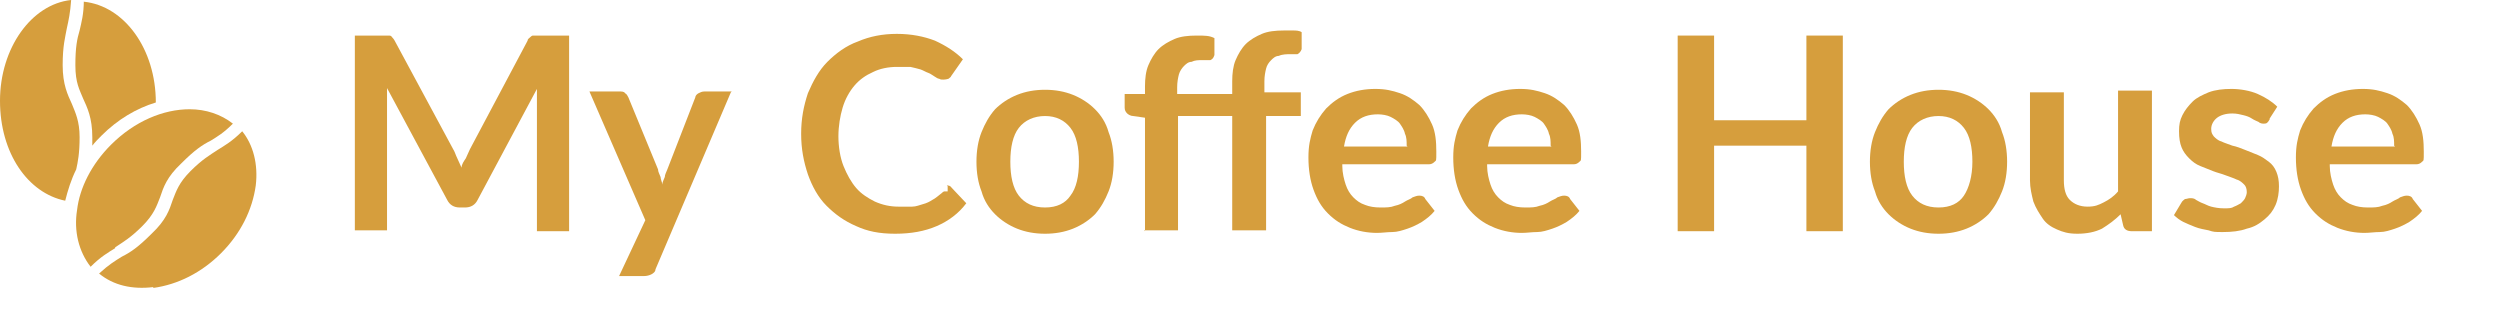
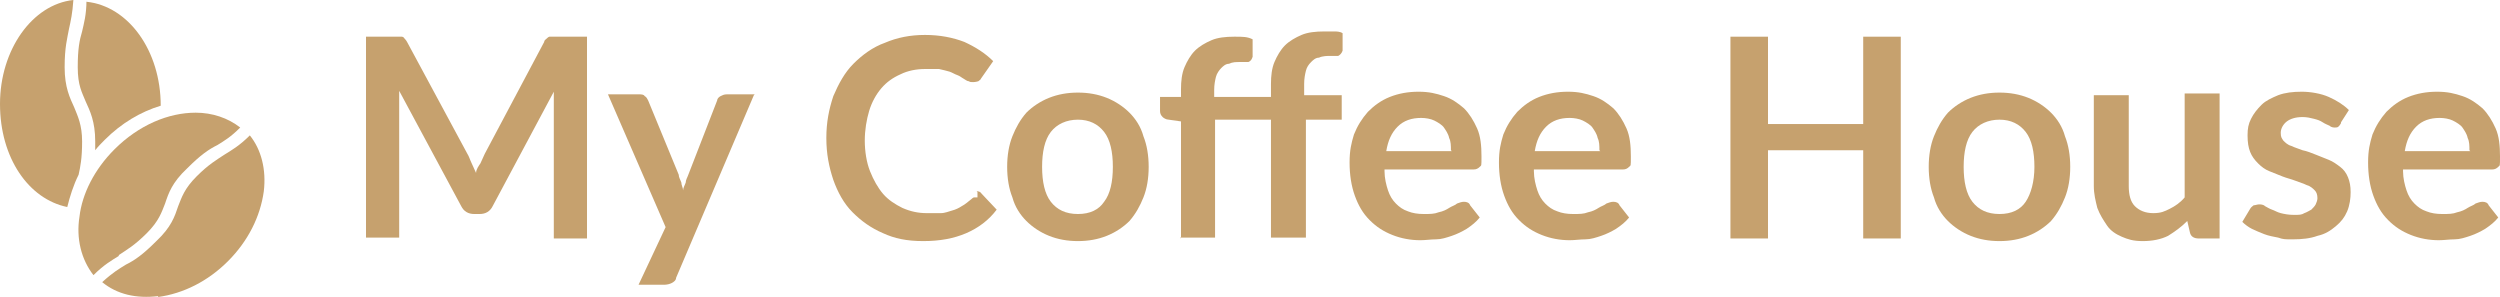
- <svg xmlns="http://www.w3.org/2000/svg" id="Layer_1" data-name="Layer 1" version="1.1" viewBox="0 0 295.2 37.4">
+ <svg xmlns="http://www.w3.org/2000/svg" id="Layer_1" data-name="Layer 1" viewBox="0 0 286.2 34">
  <defs>
    <style>
      .cls-1 {
-         fill: #d69e3d;
-         stroke-width: 0px;
+         fill: #c6a16e;
      }
    </style>
  </defs>
-   <path class="cls-1" d="M67.2,4.2v23.1h-3.8V10.5l-7,13.1c-.3.6-.8.9-1.5.9h-.6c-.7,0-1.2-.3-1.5-.9l-7.1-13.2v16.8h-3.8V4.2h4.1c0,0,.2,0,.3.2,0,0,.2.2.3.4l6.9,12.8c.2.3.3.7.5,1.1s.3.7.5,1.1c0-.4.3-.8.5-1.1.2-.4.3-.7.5-1.1l6.8-12.8c0-.2.2-.3.3-.4,0,0,.2-.2.3-.2h4.3Z" />
-   <path class="cls-1" d="M86.3,10.9l-8.9,20.9c0,.3-.3.5-.5.6s-.5.2-.9.2h-2.9l3.1-6.6-6.6-15.2h3.5c.3,0,.6,0,.7.2.2.1.3.3.4.5l3.5,8.5c0,.3.2.6.3.9,0,.3.2.6.2.9,0-.3.2-.6.3-.9,0-.3.2-.6.3-.9l3.3-8.5c0-.2.2-.4.4-.5.2-.1.4-.2.7-.2h3.2,0Z" />
-   <path class="cls-1" d="M111.8,21.9c.2,0,.4,0,.6.3l1.7,1.8c-.9,1.2-2.1,2.1-3.5,2.7s-3,.9-4.9.9-3.3-.3-4.6-.9c-1.4-.6-2.5-1.4-3.5-2.4s-1.7-2.3-2.2-3.7c-.5-1.5-.8-3-.8-4.8s.3-3.3.8-4.8c.6-1.4,1.3-2.7,2.3-3.7s2.2-1.9,3.6-2.4c1.4-.6,2.9-.9,4.6-.9s3.2.3,4.5.8c1.3.6,2.4,1.3,3.3,2.2l-1.4,2c0,.1-.2.2-.3.3,0,0-.3.1-.6.1s-.3,0-.5-.1c-.2,0-.4-.2-.6-.3s-.4-.3-.7-.4-.6-.3-.9-.4-.8-.2-1.2-.3c-.5,0-1,0-1.6,0-1,0-2,.2-2.8.6-.9.4-1.6.9-2.2,1.6-.6.7-1.1,1.6-1.4,2.6-.3,1-.5,2.2-.5,3.4s.2,2.5.6,3.5.9,1.9,1.5,2.6,1.4,1.2,2.2,1.6c.9.4,1.8.6,2.8.6h1.6c.5,0,.9-.2,1.3-.3s.8-.3,1.1-.5c.4-.2.7-.5,1.1-.8,0,0,.2-.2.3-.2h.4v-.6Z" />
+   <path class="cls-1" d="M67.2,4.2v23.1h-3.8V10.5l-7,13.1c-.3.6-.8.9-1.5.9h-.6c-.7,0-1.2-.3-1.5-.9l-7.1-13.2v16.8h-3.8V4.2h4.1s.2,0,.3.2c0,0,.2.2.3.4l6.9,12.8c.2.3.3.7.5,1.1s.3.7.5,1.1c0-.4.3-.8.5-1.1.2-.4.3-.7.5-1.1l6.8-12.8c0-.2.2-.3.3-.4,0,0,.2-.2.3-.2,0,0,4.3,0,4.3,0Z" />
+   <path class="cls-1" d="M86.3,10.9l-8.9,20.9c0,.3-.3.5-.5.6s-.5.2-.9.2h-2.9l3.1-6.6-6.6-15.2h3.5c.3,0,.6,0,.7.2.2.1.3.3.4.5l3.5,8.5c0,.3.2.6.3.9,0,.3.2.6.2.9,0-.3.2-.6.3-.9,0-.3.2-.6.3-.9l3.3-8.5c0-.2.2-.4.4-.5.2-.1.4-.2.7-.2h3.2l-.1.1Z" />
+   <path class="cls-1" d="M111.8,21.9c.2,0,.4,0,.6.3l1.7,1.8c-.9,1.2-2.1,2.1-3.5,2.7s-3,.9-4.9.9-3.3-.3-4.6-.9c-1.4-.6-2.5-1.4-3.5-2.4s-1.7-2.3-2.2-3.7c-.5-1.5-.8-3-.8-4.8s.3-3.3.8-4.8c.6-1.4,1.3-2.7,2.3-3.7s2.2-1.9,3.6-2.4c1.4-.6,2.9-.9,4.6-.9s3.2.3,4.5.8c1.3.6,2.4,1.3,3.3,2.2l-1.4,2c0,.1-.2.2-.3.3,0,0-.3.1-.6.1s-.3,0-.5-.1c-.2,0-.4-.2-.6-.3s-.4-.3-.7-.4-.6-.3-.9-.4-.8-.2-1.2-.3h-1.6c-1,0-2,.2-2.8.6-.9.4-1.6.9-2.2,1.6-.6.7-1.1,1.6-1.4,2.6-.3,1-.5,2.2-.5,3.4s.2,2.5.6,3.5.9,1.9,1.5,2.6,1.4,1.2,2.2,1.6c.9.4,1.8.6,2.8.6h1.6c.5,0,.9-.2,1.3-.3s.8-.3,1.1-.5c.4-.2.7-.5,1.1-.8,0,0,.2-.2.3-.2h.4v-.6l-.1-.1Z" />
  <path class="cls-1" d="M123.4,10.6c1.2,0,2.3.2,3.3.6,1,.4,1.9,1,2.6,1.7s1.3,1.6,1.6,2.7c.4,1,.6,2.2.6,3.5s-.2,2.5-.6,3.5c-.4,1-.9,1.9-1.6,2.7-.7.7-1.6,1.3-2.6,1.7-1,.4-2.1.6-3.3.6s-2.3-.2-3.3-.6-1.9-1-2.6-1.7-1.3-1.6-1.6-2.7c-.4-1-.6-2.2-.6-3.5s.2-2.5.6-3.5.9-1.9,1.6-2.7c.7-.7,1.6-1.3,2.6-1.7s2.1-.6,3.3-.6ZM123.4,24.5c1.4,0,2.4-.5,3-1.4.7-.9,1-2.3,1-4s-.3-3.1-1-4-1.7-1.4-3-1.4-2.4.5-3.1,1.4-1,2.3-1,4,.3,3.1,1,4,1.7,1.4,3.1,1.4Z" />
-   <path class="cls-1" d="M135.2,27.3v-13.4l-1.4-.2c-.3,0-.6-.2-.7-.3-.2-.2-.3-.4-.3-.7v-1.6h2.4v-.9c0-.9.1-1.8.4-2.5s.7-1.4,1.2-1.9,1.2-.9,1.9-1.2,1.6-.4,2.6-.4,1.5,0,2.1.3v2c0,0-.1.3-.2.4,0,0-.2.2-.3.2h-.9c-.5,0-.9,0-1.3.2-.4,0-.7.3-.9.5s-.5.6-.6,1-.2.9-.2,1.5v.8h6.5v-1.5c0-.9.1-1.8.4-2.5s.7-1.4,1.2-1.9,1.2-.9,1.9-1.2,1.6-.4,2.6-.4h1.1c.3,0,.7,0,1,.2v2c-.1.3-.3.5-.5.6-.3,0-.6,0-.9,0s-.9,0-1.3.2c-.4,0-.7.3-.9.5-.3.3-.5.6-.6,1-.1.4-.2.9-.2,1.5v1.3h4.3v2.8h-4.1v13.5h-4v-13.5h-6.4v13.5h-4,0Z" />
-   <path class="cls-1" d="M158.5,19.6c0,.8.2,1.6.4,2.2s.5,1.1.9,1.5.8.7,1.4.9c.5.2,1.1.3,1.8.3s1.2,0,1.7-.2c.5-.1.9-.3,1.2-.5s.7-.3.9-.5c.3-.1.5-.2.8-.2s.6.1.7.4l1.1,1.4c-.4.5-.9.9-1.5,1.3-.5.3-1.1.6-1.7.8-.6.2-1.2.4-1.8.4s-1.2.1-1.8.1c-1.1,0-2.2-.2-3.2-.6s-1.8-.9-2.6-1.7-1.3-1.7-1.7-2.8-.6-2.4-.6-3.8.2-2.2.5-3.2c.4-1,.9-1.8,1.6-2.6.7-.7,1.5-1.3,2.5-1.7s2.1-.6,3.3-.6,2,.2,2.9.5,1.6.8,2.3,1.4c.6.6,1.1,1.4,1.5,2.3.4.9.5,2,.5,3.2s0,1-.2,1.2-.4.3-.7.3h-10.2v.2ZM166.1,17.2c0-.5,0-1-.2-1.4-.1-.5-.4-.9-.6-1.2s-.7-.6-1.1-.8c-.4-.2-1-.3-1.5-.3-1.1,0-2,.3-2.7,1s-1.1,1.6-1.3,2.8h7.5,0Z" />
-   <path class="cls-1" d="M175.6,19.6c0,.8.2,1.6.4,2.2s.5,1.1.9,1.5.8.7,1.4.9c.5.2,1.1.3,1.8.3s1.2,0,1.7-.2c.5-.1.9-.3,1.2-.5s.7-.3.9-.5c.3-.1.5-.2.8-.2s.6.1.7.4l1.1,1.4c-.4.5-.9.9-1.5,1.3-.5.3-1.1.6-1.7.8-.6.2-1.2.4-1.8.4s-1.2.1-1.8.1c-1.1,0-2.2-.2-3.2-.6s-1.8-.9-2.6-1.7-1.3-1.7-1.7-2.8-.6-2.4-.6-3.8.2-2.2.5-3.2c.4-1,.9-1.8,1.6-2.6.7-.7,1.5-1.3,2.5-1.7s2.1-.6,3.3-.6,2,.2,2.9.5,1.6.8,2.3,1.4c.6.6,1.1,1.4,1.5,2.3.4.9.5,2,.5,3.2s0,1-.2,1.2-.4.3-.7.3h-10.2v.2ZM183.1,17.2c0-.5,0-1-.2-1.4-.1-.5-.4-.9-.6-1.2s-.7-.6-1.1-.8c-.4-.2-1-.3-1.5-.3-1.1,0-2,.3-2.7,1s-1.1,1.6-1.3,2.8h7.5,0Z" />
+   <path class="cls-1" d="M135.2,27.3v-13.4l-1.4-.2c-.3,0-.6-.2-.7-.3-.2-.2-.3-.4-.3-.7v-1.6h2.4v-.9c0-.9.1-1.8.4-2.5s.7-1.4,1.2-1.9,1.2-.9,1.9-1.2,1.6-.4,2.6-.4,1.5,0,2.1.3v2s-.1.3-.2.4c0,0-.2.2-.3.2h-.9c-.5,0-.9,0-1.3.2-.4,0-.7.3-.9.5s-.5.6-.6,1-.2.9-.2,1.5v.8h6.5v-1.5c0-.9.1-1.8.4-2.5s.7-1.4,1.2-1.9,1.2-.9,1.9-1.2,1.6-.4,2.6-.4h1.1c.3,0,.7,0,1,.2v2c-.1.3-.3.5-.5.6h-.9c-.3,0-.9,0-1.3.2-.4,0-.7.3-.9.5-.3.3-.5.6-.6,1s-.2.9-.2,1.5v1.3h4.3v2.8h-4.1v13.5h-4v-13.5h-6.4v13.5h-4l.1.1Z" />
+   <path class="cls-1" d="M158.5,19.6c0,.8.2,1.6.4,2.2s.5,1.1.9,1.5.8.7,1.4.9c.5.2,1.1.3,1.8.3s1.2,0,1.7-.2c.5-.1.9-.3,1.2-.5s.7-.3.9-.5c.3-.1.5-.2.8-.2s.6.1.7.4l1.1,1.4c-.4.5-.9.9-1.5,1.3-.5.3-1.1.6-1.7.8-.6.2-1.2.4-1.8.4s-1.2.1-1.8.1c-1.1,0-2.2-.2-3.2-.6s-1.8-.9-2.6-1.7-1.3-1.7-1.7-2.8-.6-2.4-.6-3.8.2-2.2.5-3.2c.4-1,.9-1.8,1.6-2.6.7-.7,1.5-1.3,2.5-1.7s2.1-.6,3.3-.6,2,.2,2.9.5,1.6.8,2.3,1.4c.6.6,1.1,1.4,1.5,2.3.4.9.5,2,.5,3.2s0,1-.2,1.2-.4.3-.7.3h-10.2v.2h0ZM166.1,17.2c0-.5,0-1-.2-1.4-.1-.5-.4-.9-.6-1.2s-.7-.6-1.1-.8c-.4-.2-1-.3-1.5-.3-1.1,0-2,.3-2.7,1s-1.1,1.6-1.3,2.8h7.5l-.1-.1Z" />
+   <path class="cls-1" d="M175.6,19.6c0,.8.2,1.6.4,2.2s.5,1.1.9,1.5.8.7,1.4.9c.5.2,1.1.3,1.8.3s1.2,0,1.7-.2c.5-.1.9-.3,1.2-.5s.7-.3.9-.5c.3-.1.5-.2.8-.2s.6.1.7.4l1.1,1.4c-.4.5-.9.9-1.5,1.3-.5.3-1.1.6-1.7.8-.6.2-1.2.4-1.8.4s-1.2.1-1.8.1c-1.1,0-2.2-.2-3.2-.6s-1.8-.9-2.6-1.7-1.3-1.7-1.7-2.8-.6-2.4-.6-3.8.2-2.2.5-3.2c.4-1,.9-1.8,1.6-2.6.7-.7,1.5-1.3,2.5-1.7s2.1-.6,3.3-.6,2,.2,2.9.5,1.6.8,2.3,1.4c.6.6,1.1,1.4,1.5,2.3.4.9.5,2,.5,3.2s0,1-.2,1.2-.4.3-.7.3h-10.2v.2h0ZM183.1,17.2c0-.5,0-1-.2-1.4-.1-.5-.4-.9-.6-1.2s-.7-.6-1.1-.8c-.4-.2-1-.3-1.5-.3-1.1,0-2,.3-2.7,1s-1.1,1.6-1.3,2.8h7.5l-.1-.1Z" />
  <path class="cls-1" d="M217.6,4.2v23.1h-4.3v-10.1h-10.9v10.1h-4.3V4.2h4.3v10h10.9V4.2h4.3Z" />
  <path class="cls-1" d="M228.9,10.6c1.2,0,2.3.2,3.3.6,1,.4,1.9,1,2.6,1.7.7.7,1.3,1.6,1.6,2.7.4,1,.6,2.2.6,3.5s-.2,2.5-.6,3.5c-.4,1-.9,1.9-1.6,2.7-.7.7-1.6,1.3-2.6,1.7-1,.4-2.1.6-3.3.6s-2.3-.2-3.3-.6-1.9-1-2.6-1.7c-.7-.7-1.3-1.6-1.6-2.7-.4-1-.6-2.2-.6-3.5s.2-2.5.6-3.5c.4-1,.9-1.9,1.6-2.7.7-.7,1.6-1.3,2.6-1.7s2.1-.6,3.3-.6ZM228.9,24.5c1.4,0,2.4-.5,3-1.4s1-2.3,1-4-.3-3.1-1-4-1.7-1.4-3-1.4-2.4.5-3.1,1.4c-.7.9-1,2.3-1,4s.3,3.1,1,4,1.7,1.4,3.1,1.4Z" />
-   <path class="cls-1" d="M254.1,10.9v16.4h-2.4c-.5,0-.9-.2-1-.7l-.3-1.3c-.7.7-1.4,1.2-2.2,1.7-.8.4-1.8.6-2.9.6s-1.7-.2-2.4-.5-1.3-.7-1.7-1.3-.8-1.2-1.1-2c-.2-.8-.4-1.6-.4-2.5v-10.4h4v10.4c0,1,.2,1.8.7,2.3s1.2.8,2.1.8,1.3-.2,1.9-.5c.6-.3,1.2-.7,1.7-1.3v-11.9h4v.2Z" />
-   <path class="cls-1" d="M268,14.1c-.1.2-.2.3-.3.4s-.3.1-.4.1-.4,0-.6-.2c-.2-.1-.5-.2-.8-.4s-.6-.3-1-.4-.8-.2-1.3-.2c-.8,0-1.4.2-1.8.5s-.7.8-.7,1.3.1.6.3.9c.2.2.5.5.9.6.4.2.8.3,1.3.5.5.1,1,.3,1.5.5s1,.4,1.5.6.9.5,1.3.8.7.7.9,1.2c.2.5.3,1,.3,1.7s-.1,1.5-.4,2.2-.7,1.2-1.3,1.7c-.6.5-1.2.9-2.1,1.1-.8.3-1.8.4-2.8.4s-1.1,0-1.7-.2c-.5-.1-1.1-.2-1.6-.4-.5-.2-1-.4-1.4-.6s-.8-.5-1.1-.8l.9-1.5c.1-.2.3-.3.4-.4.2,0,.4-.1.6-.1s.5,0,.7.2c.2.1.5.3.8.4s.6.3,1,.4.9.2,1.5.2.9,0,1.2-.2c.3-.1.6-.3.8-.4.2-.2.4-.4.5-.6s.2-.5.2-.7c0-.4-.1-.7-.3-.9-.2-.2-.5-.5-.9-.6-.4-.2-.8-.3-1.3-.5s-1-.3-1.5-.5-1-.4-1.5-.6-.9-.5-1.3-.9-.7-.8-.9-1.3c-.2-.5-.3-1.1-.3-1.9s.1-1.3.4-1.9.7-1.1,1.2-1.6,1.2-.8,1.9-1.1c.8-.3,1.7-.4,2.7-.4s2.2.2,3.1.6,1.7.9,2.3,1.5l-.9,1.4h0Z" />
-   <path class="cls-1" d="M275.1,19.6c0,.8.2,1.6.4,2.2.2.6.5,1.1.9,1.5s.8.7,1.4.9c.5.2,1.1.3,1.8.3s1.2,0,1.7-.2c.5-.1.9-.3,1.2-.5.3-.2.7-.3.9-.5.3-.1.5-.2.8-.2s.6.1.7.4l1.1,1.4c-.4.5-.9.9-1.5,1.3-.5.3-1.1.6-1.7.8-.6.2-1.2.4-1.8.4s-1.2.1-1.8.1c-1.1,0-2.2-.2-3.2-.6s-1.8-.9-2.6-1.7-1.3-1.7-1.7-2.8-.6-2.4-.6-3.8.2-2.2.5-3.2c.4-1,.9-1.8,1.6-2.6.7-.7,1.5-1.3,2.5-1.7s2.1-.6,3.3-.6,2,.2,2.9.5,1.6.8,2.3,1.4c.6.6,1.1,1.4,1.5,2.3.4.9.5,2,.5,3.2s0,1-.2,1.2-.4.3-.7.3h-10.2v.2ZM282.7,17.2c0-.5,0-1-.2-1.4-.1-.5-.4-.9-.6-1.2s-.7-.6-1.1-.8-1-.3-1.5-.3c-1.1,0-2,.3-2.7,1s-1.1,1.6-1.3,2.8h7.5,0Z" />
+   <path class="cls-1" d="M254.1,10.9v16.4h-2.4c-.5,0-.9-.2-1-.7l-.3-1.3c-.7.7-1.4,1.2-2.2,1.7-.8.4-1.8.6-2.9.6s-1.7-.2-2.4-.5-1.3-.7-1.7-1.3-.8-1.2-1.1-2c-.2-.8-.4-1.6-.4-2.5v-10.4h4v10.4c0,1,.2,1.8.7,2.3s1.2.8,2.1.8,1.3-.2,1.9-.5c.6-.3,1.2-.7,1.7-1.3v-11.9h4v.2h0Z" />
+   <path class="cls-1" d="M268,14.1c-.1.2-.2.3-.3.4s-.3.1-.4.1-.4,0-.6-.2c-.2-.1-.5-.2-.8-.4s-.6-.3-1-.4-.8-.2-1.3-.2c-.8,0-1.4.2-1.8.5s-.7.8-.7,1.3.1.6.3.9c.2.2.5.5.9.6.4.2.8.3,1.3.5.5.1,1,.3,1.5.5s1,.4,1.5.6.9.5,1.3.8.7.7.9,1.2c.2.5.3,1,.3,1.7s-.1,1.5-.4,2.2-.7,1.2-1.3,1.7c-.6.5-1.2.9-2.1,1.1-.8.3-1.8.4-2.8.4s-1.1,0-1.7-.2c-.5-.1-1.1-.2-1.6-.4-.5-.2-1-.4-1.4-.6s-.8-.5-1.1-.8l.9-1.5c.1-.2.3-.3.4-.4.2,0,.4-.1.6-.1s.5,0,.7.2c.2.1.5.3.8.4s.6.3,1,.4.9.2,1.5.2.9,0,1.2-.2c.3-.1.6-.3.8-.4.2-.2.4-.4.5-.6s.2-.5.2-.7c0-.4-.1-.7-.3-.9-.2-.2-.5-.5-.9-.6-.4-.2-.8-.3-1.3-.5s-1-.3-1.5-.5-1-.4-1.5-.6-.9-.5-1.3-.9-.7-.8-.9-1.3c-.2-.5-.3-1.1-.3-1.9s.1-1.3.4-1.9.7-1.1,1.2-1.6,1.2-.8,1.9-1.1c.8-.3,1.7-.4,2.7-.4s2.2.2,3.1.6,1.7.9,2.3,1.5l-.9,1.4h0v.1Z" />
+   <path class="cls-1" d="M275.1,19.6c0,.8.2,1.6.4,2.2.2.6.5,1.1.9,1.5s.8.7,1.4.9c.5.2,1.1.3,1.8.3s1.2,0,1.7-.2c.5-.1.9-.3,1.2-.5.3-.2.7-.3.9-.5.3-.1.5-.2.8-.2s.6.1.7.4l1.1,1.4c-.4.5-.9.9-1.5,1.3-.5.3-1.1.6-1.7.8-.6.2-1.2.4-1.8.4s-1.2.1-1.8.1c-1.1,0-2.2-.2-3.2-.6s-1.8-.9-2.6-1.7-1.3-1.7-1.7-2.8-.6-2.4-.6-3.8.2-2.2.5-3.2c.4-1,.9-1.8,1.6-2.6.7-.7,1.5-1.3,2.5-1.7s2.1-.6,3.3-.6,2,.2,2.9.5,1.6.8,2.3,1.4c.6.6,1.1,1.4,1.5,2.3.4.9.5,2,.5,3.2s0,1-.2,1.2-.4.3-.7.3h-10.2v.2h0ZM282.7,17.2c0-.5,0-1-.2-1.4-.1-.5-.4-.9-.6-1.2s-.7-.6-1.1-.8-1-.3-1.5-.3c-1.1,0-2,.3-2.7,1s-1.1,1.6-1.3,2.8h7.5l-.1-.1Z" />
  <path class="cls-1" d="M9.9,0c0,1.7-.3,2.7-.5,3.6-.3,1-.5,2-.5,4.1s.5,2.9.9,3.9c.5,1.1,1.1,2.3,1.1,4.6s0,.7,0,1c.3-.4.7-.8,1.1-1.2,1.9-1.9,4.1-3.2,6.4-3.9h0C18.4,5.8,14.7.7,9.9.2v-.2Z" />
-   <path class="cls-1" d="M13.6,29.2c.9-.6,1.8-1.1,3.2-2.5,1.4-1.4,1.7-2.4,2.1-3.4.4-1.2.8-2.4,2.5-4,1.6-1.6,2.5-2.2,3.5-2.7.8-.5,1.5-.9,2.6-2-1.4-1.1-3.2-1.7-5.1-1.7-3.1,0-6.5,1.4-9.3,4.2-2.3,2.3-3.7,5.1-4,7.7h0c-.4,2.5.2,4.9,1.6,6.7,1.2-1.2,2.1-1.7,2.9-2.2h0Z" />
-   <path class="cls-1" d="M7.7,23.7c.3-1.2.7-2.5,1.3-3.7.2-.9.4-1.9.4-3.8s-.5-2.9-.9-3.9c-.5-1.1-1.1-2.3-1.1-4.6s.3-3.3.5-4.4C8.1,2.4,8.3,1.5,8.4,0,3.7.5,0,5.7,0,11.9s3.3,10.9,7.7,11.8Z" />
-   <path class="cls-1" d="M18.1,34c2.9-.4,5.7-1.8,8-4.1s3.7-5.1,4.1-8c.3-2.5-.3-4.8-1.6-6.4-1.2,1.2-2.1,1.7-2.9,2.2-.9.6-1.8,1.1-3.2,2.5-1.4,1.4-1.7,2.4-2.1,3.4-.4,1.2-.8,2.4-2.5,4-1.6,1.6-2.5,2.2-3.5,2.7-.8.5-1.5.9-2.7,2,1.7,1.4,3.9,1.9,6.4,1.6h0Z" />
+   <path class="cls-1" d="M13.6,29.2c.9-.6,1.8-1.1,3.2-2.5,1.4-1.4,1.7-2.4,2.1-3.4.4-1.2.8-2.4,2.5-4,1.6-1.6,2.5-2.2,3.5-2.7.8-.5,1.5-.9,2.6-2-1.4-1.1-3.2-1.7-5.1-1.7-3.1,0-6.5,1.4-9.3,4.2-2.3,2.3-3.7,5.1-4,7.7h0c-.4,2.5.2,4.9,1.6,6.7,1.2-1.2,2.1-1.7,2.9-2.2h0v-.1Z" />
+   <path class="cls-1" d="M7.7,23.7c.3-1.2.7-2.5,1.3-3.7.2-.9.4-1.9.4-3.8s-.5-2.9-.9-3.9c-.5-1.1-1.1-2.3-1.1-4.6s.3-3.3.5-4.4c.2-.9.4-1.8.5-3.3C3.7.5,0,5.7,0,11.9s3.3,10.9,7.7,11.8Z" />
+   <path class="cls-1" d="M18.1,34c2.9-.4,5.7-1.8,8-4.1s3.7-5.1,4.1-8c.3-2.5-.3-4.8-1.6-6.4-1.2,1.2-2.1,1.7-2.9,2.2-.9.6-1.8,1.1-3.2,2.5-1.4,1.4-1.7,2.4-2.1,3.4-.4,1.2-.8,2.4-2.5,4-1.6,1.6-2.5,2.2-3.5,2.7-.8.5-1.5.9-2.7,2,1.7,1.4,3.9,1.9,6.4,1.6h0v.1Z" />
</svg>
